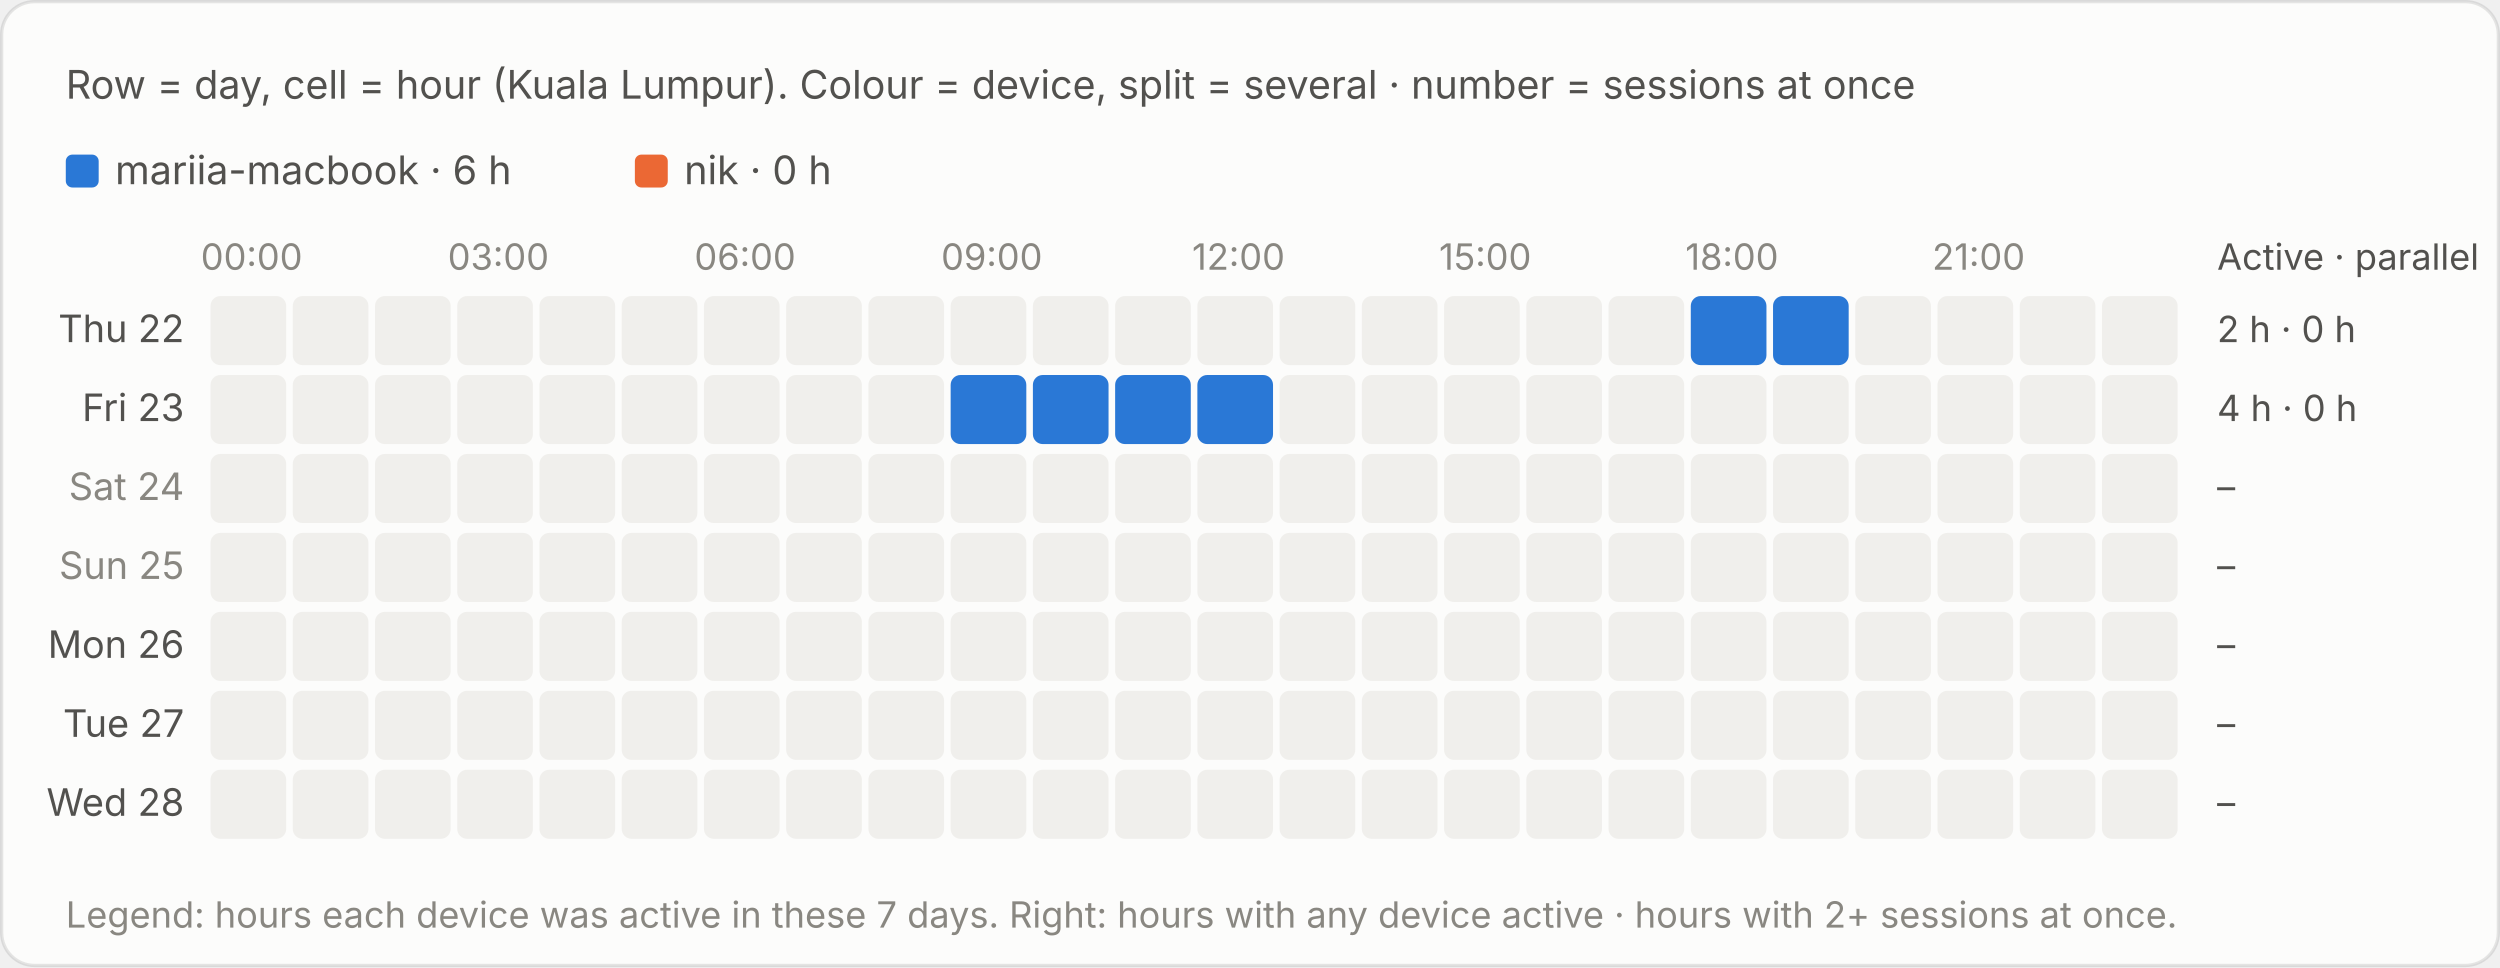
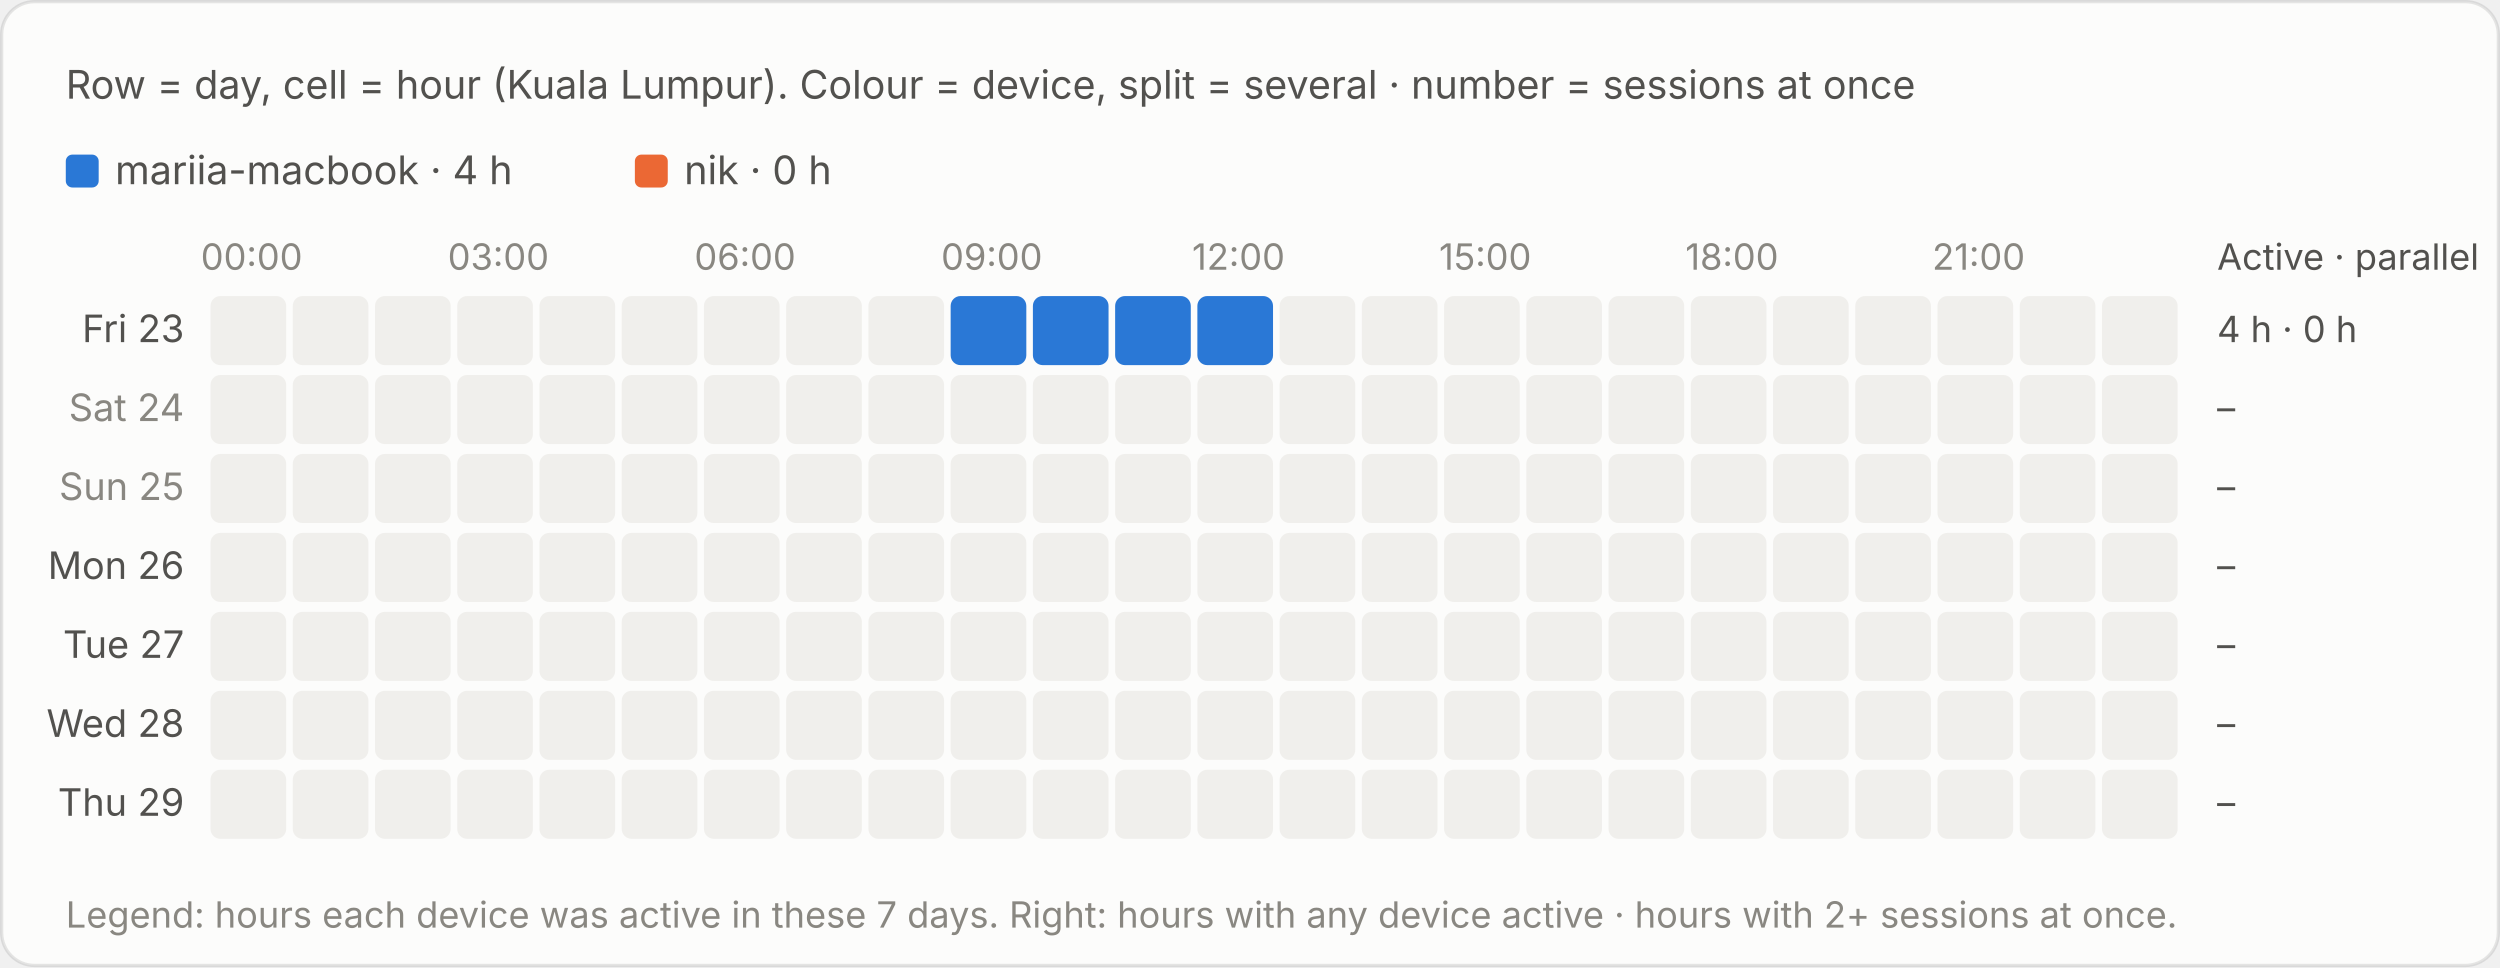
<svg xmlns="http://www.w3.org/2000/svg" viewBox="0 0 760 294" width="760" height="294" role="img" aria-label="Row = day, cell = hour (Kuala Lumpur). Colour = device, split = several · number = sessions at once">
  <style>text{font-family:system-ui,-apple-system,"Segoe UI",sans-serif;font-variant-numeric:tabular-nums}.bg{fill:#fcfcfb;stroke:rgba(11,11,11,.10)}.tp{fill:#0b0b0b}.ts{fill:#52514e}.tm{fill:#898781}.grid{stroke:#e1e0d9;stroke-width:1}.base{stroke:#c3c2b7;stroke-width:1}.so{fill:#b5b3ad}.lo{stroke:#b5b3ad}.qe{fill:#f0efec}.ring{stroke:#fcfcfb}.area{fill-opacity:.1}.s0{fill:#2a78d6}.l0{stroke:#2a78d6}.s1{fill:#eb6834}.l1{stroke:#eb6834}.s2{fill:#1baf7a}.l2{stroke:#1baf7a}.s3{fill:#eda100}.l3{stroke:#eda100}.s4{fill:#e87ba4}.l4{stroke:#e87ba4}.s5{fill:#008300}.l5{stroke:#008300}.s6{fill:#4a3aa7}.l6{stroke:#4a3aa7}.s7{fill:#e34948}.l7{stroke:#e34948}.q0{fill:#cde2fb}.q1{fill:#9ec5f4}.q2{fill:#6da7ec}.q3{fill:#3987e5}.q4{fill:#256abf}.q5{fill:#184f95}.q6{fill:#0d366b}.r0{fill:#f8d4d4}.r1{fill:#ec8f8f}.r2{fill:#c42f2f}.a0{fill:#fbe3e3}.a1{fill:#f5b8b8}.a2{fill:#ec8f8f}.a3{fill:#d65252}.a4{fill:#a82525}.tq0{fill:#0b0b0b}.tq1{fill:#0b0b0b}.tq2{fill:#0b0b0b}.tq3{fill:#ffffff}.tq4{fill:#ffffff}.tq5{fill:#ffffff}.tq6{fill:#ffffff}.tr0{fill:#0b0b0b}.tr1{fill:#0b0b0b}.tr2{fill:#ffffff}.ta0{fill:#0b0b0b}.ta1{fill:#0b0b0b}.ta2{fill:#0b0b0b}.ta3{fill:#ffffff}.ta4{fill:#ffffff}.tw{fill:#ffffff}@media (prefers-color-scheme:dark){.bg{fill:#1a1a19;stroke:rgba(255,255,255,.10)}.tp{fill:#fff}.ts{fill:#c3c2b7}.tm{fill:#898781}.grid{stroke:#2c2c2a}.base{stroke:#383835}.so{fill:#5c5b57}.lo{stroke:#5c5b57}.qe{fill:#262624}.ring{stroke:#1a1a19}.s0{fill:#3987e5}.l0{stroke:#3987e5}.s1{fill:#d95926}.l1{stroke:#d95926}.s2{fill:#199e70}.l2{stroke:#199e70}.s3{fill:#c98500}.l3{stroke:#c98500}.s4{fill:#d55181}.l4{stroke:#d55181}.s5{fill:#008300}.l5{stroke:#008300}.s6{fill:#9085e9}.l6{stroke:#9085e9}.s7{fill:#e66767}.l7{stroke:#e66767}.q0{fill:#16263a}.q1{fill:#123a66}.q2{fill:#184f95}.q3{fill:#256abf}.q4{fill:#3987e5}.q5{fill:#6da7ec}.q6{fill:#b7d3f6}.r0{fill:#4a2023}.r1{fill:#8c2c2f}.r2{fill:#e25555}.a0{fill:#3a1a1c}.a1{fill:#5e2427}.a2{fill:#8c2c2f}.a3{fill:#c43c3f}.a4{fill:#f07070}.tq0{fill:#ffffff}.tq1{fill:#ffffff}.tq2{fill:#ffffff}.tq3{fill:#ffffff}.tq4{fill:#ffffff}.tq5{fill:#0b0b0b}.tq6{fill:#0b0b0b}.tr0{fill:#ffffff}.tr1{fill:#ffffff}.tr2{fill:#ffffff}.ta0{fill:#ffffff}.ta1{fill:#ffffff}.ta2{fill:#ffffff}.ta3{fill:#ffffff}.ta4{fill:#0b0b0b}.tw{fill:#ffffff}}</style>
  <rect class="bg" x=".5" y=".5" width="759" height="293" rx="10" />
  <text class="ts" x="20" y="30" font-size="12">Row = day, cell = hour (Kuala Lumpur). Colour = device, split = several · number = sessions at once</text>
  <g transform="translate(0,-20)">
    <rect class="s0" x="20.0" y="67" width="10" height="10" rx="2" />
-     <text class="ts" x="35.0" y="76" font-size="12">mariia-macbook · 6 h</text>
+     <text class="ts" x="35.0" y="76" font-size="12">mariia-macbook · 4 h</text>
    <rect class="s1" x="193.0" y="67" width="10" height="10" rx="2" />
    <text class="ts" x="208.0" y="76" font-size="12">nik · 0 h</text>
    <text class="tm" x="76.5" y="102" font-size="11" text-anchor="middle">00:00</text>
    <text class="tm" x="151.5" y="102" font-size="11" text-anchor="middle">03:00</text>
    <text class="tm" x="226.5" y="102" font-size="11" text-anchor="middle">06:00</text>
    <text class="tm" x="301.5" y="102" font-size="11" text-anchor="middle">09:00</text>
    <text class="tm" x="376.5" y="102" font-size="11" text-anchor="middle">12:00</text>
    <text class="tm" x="451.5" y="102" font-size="11" text-anchor="middle">15:00</text>
    <text class="tm" x="526.5" y="102" font-size="11" text-anchor="middle">18:00</text>
    <text class="tm" x="601.5" y="102" font-size="11" text-anchor="middle">21:00</text>
    <text class="ts" x="674" y="102" font-size="11">Active · parallel</text>
-     <text class="ts" x="56" y="124.0" font-size="11.5" text-anchor="end">Thu 22</text>
+     <text class="ts" x="56" y="124.0" font-size="11.5" text-anchor="end">Fri 23</text>
    <rect class="qe" x="64.0" y="110" width="23" height="21" rx="3" />
    <rect class="qe" x="89.0" y="110" width="23" height="21" rx="3" />
    <rect class="qe" x="114.0" y="110" width="23" height="21" rx="3" />
    <rect class="qe" x="139.0" y="110" width="23" height="21" rx="3" />
    <rect class="qe" x="164.0" y="110" width="23" height="21" rx="3" />
    <rect class="qe" x="189.0" y="110" width="23" height="21" rx="3" />
    <rect class="qe" x="214.0" y="110" width="23" height="21" rx="3" />
    <rect class="qe" x="239.0" y="110" width="23" height="21" rx="3" />
    <rect class="qe" x="264.0" y="110" width="23" height="21" rx="3" />
-     <rect class="qe" x="289.0" y="110" width="23" height="21" rx="3" />
-     <rect class="qe" x="314.0" y="110" width="23" height="21" rx="3" />
-     <rect class="qe" x="339.0" y="110" width="23" height="21" rx="3" />
-     <rect class="qe" x="364.0" y="110" width="23" height="21" rx="3" />
+     <rect class="s0" x="289.0" y="110" width="23.0" height="21" rx="3" />
+     <rect x="289.0" y="110" width="23" height="21" fill="transparent" />
+     <rect class="s0" x="314.0" y="110" width="23.0" height="21" rx="3" />
+     <rect x="314.0" y="110" width="23" height="21" fill="transparent" />
+     <rect class="s0" x="339.0" y="110" width="23.0" height="21" rx="3" />
+     <rect x="339.0" y="110" width="23" height="21" fill="transparent" />
+     <rect class="s0" x="364.0" y="110" width="23.0" height="21" rx="3" />
+     <rect x="364.0" y="110" width="23" height="21" fill="transparent" />
    <rect class="qe" x="389.0" y="110" width="23" height="21" rx="3" />
    <rect class="qe" x="414.0" y="110" width="23" height="21" rx="3" />
    <rect class="qe" x="439.0" y="110" width="23" height="21" rx="3" />
    <rect class="qe" x="464.0" y="110" width="23" height="21" rx="3" />
    <rect class="qe" x="489.0" y="110" width="23" height="21" rx="3" />
-     <rect class="s0" x="514.0" y="110" width="23.0" height="21" rx="3" />
-     <rect x="514.0" y="110" width="23" height="21" fill="transparent" />
-     <rect class="s0" x="539.0" y="110" width="23.0" height="21" rx="3" />
-     <rect x="539.0" y="110" width="23" height="21" fill="transparent" />
+     <rect class="qe" x="514.0" y="110" width="23" height="21" rx="3" />
+     <rect class="qe" x="539.0" y="110" width="23" height="21" rx="3" />
    <rect class="qe" x="564.0" y="110" width="23" height="21" rx="3" />
    <rect class="qe" x="589.0" y="110" width="23" height="21" rx="3" />
    <rect class="qe" x="614.0" y="110" width="23" height="21" rx="3" />
    <rect class="qe" x="639.0" y="110" width="23" height="21" rx="3" />
-     <text class="ts" x="674" y="124.0" font-size="11">2 h · 0 h</text>
-     <text class="ts" x="56" y="148.0" font-size="11.5" text-anchor="end">Fri 23</text>
+     <text class="ts" x="674" y="124.0" font-size="11">4 h · 0 h</text>
+     <text class="tm" x="56" y="148.0" font-size="11.5" text-anchor="end">Sat 24</text>
    <rect class="qe" x="64.0" y="134" width="23" height="21" rx="3" />
    <rect class="qe" x="89.0" y="134" width="23" height="21" rx="3" />
    <rect class="qe" x="114.0" y="134" width="23" height="21" rx="3" />
    <rect class="qe" x="139.0" y="134" width="23" height="21" rx="3" />
    <rect class="qe" x="164.0" y="134" width="23" height="21" rx="3" />
    <rect class="qe" x="189.0" y="134" width="23" height="21" rx="3" />
    <rect class="qe" x="214.0" y="134" width="23" height="21" rx="3" />
    <rect class="qe" x="239.0" y="134" width="23" height="21" rx="3" />
    <rect class="qe" x="264.0" y="134" width="23" height="21" rx="3" />
-     <rect class="s0" x="289.0" y="134" width="23.0" height="21" rx="3" />
-     <rect x="289.0" y="134" width="23" height="21" fill="transparent" />
-     <rect class="s0" x="314.0" y="134" width="23.0" height="21" rx="3" />
-     <rect x="314.0" y="134" width="23" height="21" fill="transparent" />
-     <rect class="s0" x="339.0" y="134" width="23.0" height="21" rx="3" />
-     <rect x="339.0" y="134" width="23" height="21" fill="transparent" />
-     <rect class="s0" x="364.0" y="134" width="23.0" height="21" rx="3" />
-     <rect x="364.0" y="134" width="23" height="21" fill="transparent" />
+     <rect class="qe" x="289.0" y="134" width="23" height="21" rx="3" />
+     <rect class="qe" x="314.0" y="134" width="23" height="21" rx="3" />
+     <rect class="qe" x="339.0" y="134" width="23" height="21" rx="3" />
+     <rect class="qe" x="364.0" y="134" width="23" height="21" rx="3" />
    <rect class="qe" x="389.0" y="134" width="23" height="21" rx="3" />
    <rect class="qe" x="414.0" y="134" width="23" height="21" rx="3" />
    <rect class="qe" x="439.0" y="134" width="23" height="21" rx="3" />
    <rect class="qe" x="464.0" y="134" width="23" height="21" rx="3" />
    <rect class="qe" x="489.0" y="134" width="23" height="21" rx="3" />
    <rect class="qe" x="514.0" y="134" width="23" height="21" rx="3" />
    <rect class="qe" x="539.0" y="134" width="23" height="21" rx="3" />
    <rect class="qe" x="564.0" y="134" width="23" height="21" rx="3" />
    <rect class="qe" x="589.0" y="134" width="23" height="21" rx="3" />
    <rect class="qe" x="614.0" y="134" width="23" height="21" rx="3" />
    <rect class="qe" x="639.0" y="134" width="23" height="21" rx="3" />
-     <text class="ts" x="674" y="148.0" font-size="11">4 h · 0 h</text>
-     <text class="tm" x="56" y="172.0" font-size="11.5" text-anchor="end">Sat 24</text>
+     <text class="ts" x="674" y="148.0" font-size="11">–</text>
+     <text class="tm" x="56" y="172.0" font-size="11.5" text-anchor="end">Sun 25</text>
    <rect class="qe" x="64.0" y="158" width="23" height="21" rx="3" />
    <rect class="qe" x="89.0" y="158" width="23" height="21" rx="3" />
    <rect class="qe" x="114.0" y="158" width="23" height="21" rx="3" />
    <rect class="qe" x="139.0" y="158" width="23" height="21" rx="3" />
    <rect class="qe" x="164.0" y="158" width="23" height="21" rx="3" />
    <rect class="qe" x="189.0" y="158" width="23" height="21" rx="3" />
    <rect class="qe" x="214.0" y="158" width="23" height="21" rx="3" />
    <rect class="qe" x="239.0" y="158" width="23" height="21" rx="3" />
    <rect class="qe" x="264.0" y="158" width="23" height="21" rx="3" />
    <rect class="qe" x="289.0" y="158" width="23" height="21" rx="3" />
    <rect class="qe" x="314.0" y="158" width="23" height="21" rx="3" />
    <rect class="qe" x="339.0" y="158" width="23" height="21" rx="3" />
    <rect class="qe" x="364.0" y="158" width="23" height="21" rx="3" />
    <rect class="qe" x="389.0" y="158" width="23" height="21" rx="3" />
    <rect class="qe" x="414.0" y="158" width="23" height="21" rx="3" />
    <rect class="qe" x="439.0" y="158" width="23" height="21" rx="3" />
    <rect class="qe" x="464.0" y="158" width="23" height="21" rx="3" />
    <rect class="qe" x="489.0" y="158" width="23" height="21" rx="3" />
    <rect class="qe" x="514.0" y="158" width="23" height="21" rx="3" />
    <rect class="qe" x="539.0" y="158" width="23" height="21" rx="3" />
    <rect class="qe" x="564.0" y="158" width="23" height="21" rx="3" />
    <rect class="qe" x="589.0" y="158" width="23" height="21" rx="3" />
    <rect class="qe" x="614.0" y="158" width="23" height="21" rx="3" />
    <rect class="qe" x="639.0" y="158" width="23" height="21" rx="3" />
    <text class="ts" x="674" y="172.0" font-size="11">–</text>
-     <text class="tm" x="56" y="196.0" font-size="11.5" text-anchor="end">Sun 25</text>
+     <text class="ts" x="56" y="196.0" font-size="11.5" text-anchor="end">Mon 26</text>
    <rect class="qe" x="64.0" y="182" width="23" height="21" rx="3" />
    <rect class="qe" x="89.0" y="182" width="23" height="21" rx="3" />
    <rect class="qe" x="114.0" y="182" width="23" height="21" rx="3" />
    <rect class="qe" x="139.0" y="182" width="23" height="21" rx="3" />
    <rect class="qe" x="164.0" y="182" width="23" height="21" rx="3" />
    <rect class="qe" x="189.0" y="182" width="23" height="21" rx="3" />
    <rect class="qe" x="214.0" y="182" width="23" height="21" rx="3" />
    <rect class="qe" x="239.0" y="182" width="23" height="21" rx="3" />
    <rect class="qe" x="264.0" y="182" width="23" height="21" rx="3" />
    <rect class="qe" x="289.0" y="182" width="23" height="21" rx="3" />
    <rect class="qe" x="314.0" y="182" width="23" height="21" rx="3" />
    <rect class="qe" x="339.0" y="182" width="23" height="21" rx="3" />
    <rect class="qe" x="364.0" y="182" width="23" height="21" rx="3" />
    <rect class="qe" x="389.0" y="182" width="23" height="21" rx="3" />
    <rect class="qe" x="414.0" y="182" width="23" height="21" rx="3" />
    <rect class="qe" x="439.0" y="182" width="23" height="21" rx="3" />
    <rect class="qe" x="464.0" y="182" width="23" height="21" rx="3" />
    <rect class="qe" x="489.0" y="182" width="23" height="21" rx="3" />
    <rect class="qe" x="514.0" y="182" width="23" height="21" rx="3" />
    <rect class="qe" x="539.0" y="182" width="23" height="21" rx="3" />
    <rect class="qe" x="564.0" y="182" width="23" height="21" rx="3" />
    <rect class="qe" x="589.0" y="182" width="23" height="21" rx="3" />
    <rect class="qe" x="614.0" y="182" width="23" height="21" rx="3" />
    <rect class="qe" x="639.0" y="182" width="23" height="21" rx="3" />
    <text class="ts" x="674" y="196.0" font-size="11">–</text>
-     <text class="ts" x="56" y="220.0" font-size="11.5" text-anchor="end">Mon 26</text>
+     <text class="ts" x="56" y="220.0" font-size="11.5" text-anchor="end">Tue 27</text>
    <rect class="qe" x="64.0" y="206" width="23" height="21" rx="3" />
    <rect class="qe" x="89.0" y="206" width="23" height="21" rx="3" />
    <rect class="qe" x="114.0" y="206" width="23" height="21" rx="3" />
    <rect class="qe" x="139.0" y="206" width="23" height="21" rx="3" />
    <rect class="qe" x="164.0" y="206" width="23" height="21" rx="3" />
    <rect class="qe" x="189.0" y="206" width="23" height="21" rx="3" />
    <rect class="qe" x="214.0" y="206" width="23" height="21" rx="3" />
    <rect class="qe" x="239.0" y="206" width="23" height="21" rx="3" />
    <rect class="qe" x="264.0" y="206" width="23" height="21" rx="3" />
    <rect class="qe" x="289.0" y="206" width="23" height="21" rx="3" />
    <rect class="qe" x="314.0" y="206" width="23" height="21" rx="3" />
    <rect class="qe" x="339.0" y="206" width="23" height="21" rx="3" />
    <rect class="qe" x="364.0" y="206" width="23" height="21" rx="3" />
    <rect class="qe" x="389.0" y="206" width="23" height="21" rx="3" />
    <rect class="qe" x="414.0" y="206" width="23" height="21" rx="3" />
    <rect class="qe" x="439.0" y="206" width="23" height="21" rx="3" />
    <rect class="qe" x="464.0" y="206" width="23" height="21" rx="3" />
    <rect class="qe" x="489.0" y="206" width="23" height="21" rx="3" />
    <rect class="qe" x="514.0" y="206" width="23" height="21" rx="3" />
    <rect class="qe" x="539.0" y="206" width="23" height="21" rx="3" />
    <rect class="qe" x="564.0" y="206" width="23" height="21" rx="3" />
    <rect class="qe" x="589.0" y="206" width="23" height="21" rx="3" />
    <rect class="qe" x="614.0" y="206" width="23" height="21" rx="3" />
    <rect class="qe" x="639.0" y="206" width="23" height="21" rx="3" />
    <text class="ts" x="674" y="220.0" font-size="11">–</text>
-     <text class="ts" x="56" y="244.0" font-size="11.5" text-anchor="end">Tue 27</text>
+     <text class="ts" x="56" y="244.0" font-size="11.5" text-anchor="end">Wed 28</text>
    <rect class="qe" x="64.0" y="230" width="23" height="21" rx="3" />
    <rect class="qe" x="89.0" y="230" width="23" height="21" rx="3" />
    <rect class="qe" x="114.0" y="230" width="23" height="21" rx="3" />
    <rect class="qe" x="139.0" y="230" width="23" height="21" rx="3" />
    <rect class="qe" x="164.0" y="230" width="23" height="21" rx="3" />
    <rect class="qe" x="189.0" y="230" width="23" height="21" rx="3" />
    <rect class="qe" x="214.0" y="230" width="23" height="21" rx="3" />
    <rect class="qe" x="239.0" y="230" width="23" height="21" rx="3" />
    <rect class="qe" x="264.0" y="230" width="23" height="21" rx="3" />
    <rect class="qe" x="289.0" y="230" width="23" height="21" rx="3" />
    <rect class="qe" x="314.0" y="230" width="23" height="21" rx="3" />
    <rect class="qe" x="339.0" y="230" width="23" height="21" rx="3" />
    <rect class="qe" x="364.0" y="230" width="23" height="21" rx="3" />
    <rect class="qe" x="389.0" y="230" width="23" height="21" rx="3" />
    <rect class="qe" x="414.0" y="230" width="23" height="21" rx="3" />
    <rect class="qe" x="439.0" y="230" width="23" height="21" rx="3" />
    <rect class="qe" x="464.0" y="230" width="23" height="21" rx="3" />
    <rect class="qe" x="489.0" y="230" width="23" height="21" rx="3" />
    <rect class="qe" x="514.0" y="230" width="23" height="21" rx="3" />
    <rect class="qe" x="539.0" y="230" width="23" height="21" rx="3" />
    <rect class="qe" x="564.0" y="230" width="23" height="21" rx="3" />
    <rect class="qe" x="589.0" y="230" width="23" height="21" rx="3" />
    <rect class="qe" x="614.0" y="230" width="23" height="21" rx="3" />
    <rect class="qe" x="639.0" y="230" width="23" height="21" rx="3" />
    <text class="ts" x="674" y="244.0" font-size="11">–</text>
-     <text class="ts" x="56" y="268.0" font-size="11.5" text-anchor="end">Wed 28</text>
+     <text class="ts" x="56" y="268.0" font-size="11.5" text-anchor="end">Thu 29</text>
    <rect class="qe" x="64.0" y="254" width="23" height="21" rx="3" />
    <rect class="qe" x="89.0" y="254" width="23" height="21" rx="3" />
    <rect class="qe" x="114.0" y="254" width="23" height="21" rx="3" />
    <rect class="qe" x="139.0" y="254" width="23" height="21" rx="3" />
    <rect class="qe" x="164.0" y="254" width="23" height="21" rx="3" />
    <rect class="qe" x="189.0" y="254" width="23" height="21" rx="3" />
    <rect class="qe" x="214.0" y="254" width="23" height="21" rx="3" />
    <rect class="qe" x="239.0" y="254" width="23" height="21" rx="3" />
    <rect class="qe" x="264.0" y="254" width="23" height="21" rx="3" />
    <rect class="qe" x="289.0" y="254" width="23" height="21" rx="3" />
    <rect class="qe" x="314.0" y="254" width="23" height="21" rx="3" />
    <rect class="qe" x="339.0" y="254" width="23" height="21" rx="3" />
    <rect class="qe" x="364.0" y="254" width="23" height="21" rx="3" />
    <rect class="qe" x="389.0" y="254" width="23" height="21" rx="3" />
    <rect class="qe" x="414.0" y="254" width="23" height="21" rx="3" />
    <rect class="qe" x="439.0" y="254" width="23" height="21" rx="3" />
    <rect class="qe" x="464.0" y="254" width="23" height="21" rx="3" />
    <rect class="qe" x="489.0" y="254" width="23" height="21" rx="3" />
    <rect class="qe" x="514.0" y="254" width="23" height="21" rx="3" />
    <rect class="qe" x="539.0" y="254" width="23" height="21" rx="3" />
    <rect class="qe" x="564.0" y="254" width="23" height="21" rx="3" />
    <rect class="qe" x="589.0" y="254" width="23" height="21" rx="3" />
    <rect class="qe" x="614.0" y="254" width="23" height="21" rx="3" />
    <rect class="qe" x="639.0" y="254" width="23" height="21" rx="3" />
    <text class="ts" x="674" y="268.0" font-size="11">–</text>
    <text class="tm" x="20" y="302" font-size="11">Legend: hours each device was active in these 7 days. Right: hours with any device active · hours with 2+ sessions at once.</text>
  </g>
</svg>
